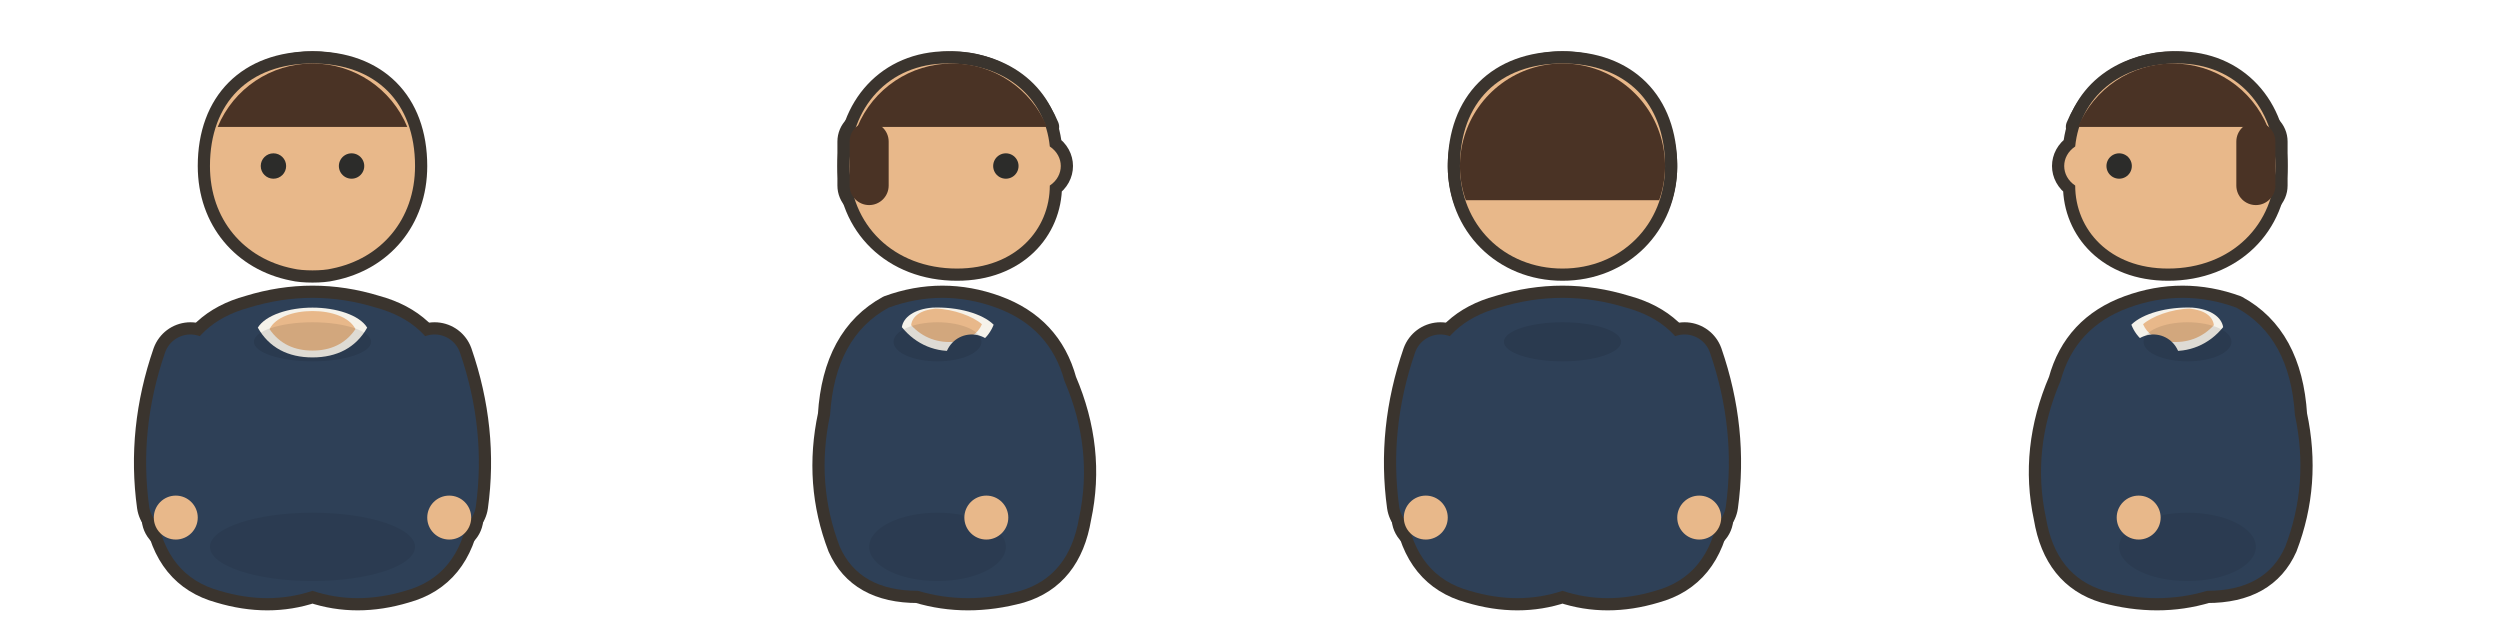
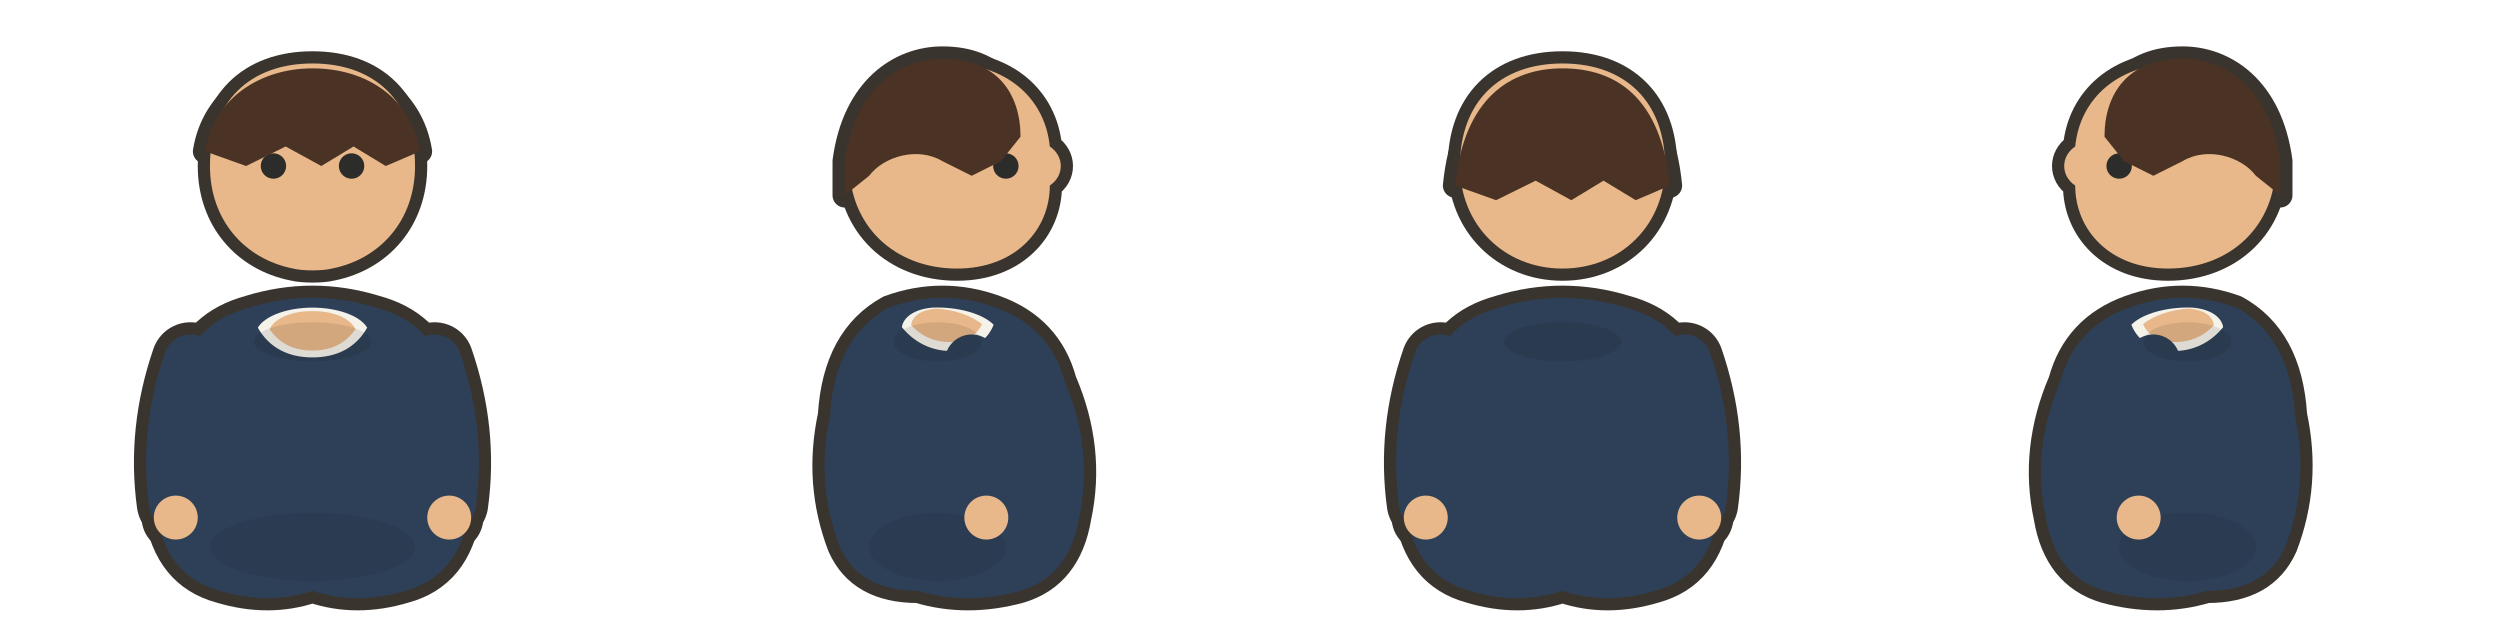
<svg xmlns="http://www.w3.org/2000/svg" viewBox="0 0 512 128" width="512" height="128">
  <g transform="translate(0 0)">
    <path d="M 48 113 a 16 4.5 0 1 0 32 0 a 16 4.5 0 1 0 -32 0 Z" fill="#000000" opacity="0.12" />
    <g transform="translate(0 5)">
      <g transform="translate(64 0) scale(1 1) translate(-64 0)">
        <g transform="translate(64 87)">
          <path d="M -13 -29 Q 0 -33 13 -29 Q 24 -26 27 -16 Q 35 -3 32 13 Q 30 26 19 29 Q 9 32 0 29 Q -9 32 -19 29 Q -30 26 -32 13 Q -35 -3 -27 -16 Q -24 -26 -13 -29 Z" fill="#3A342E" stroke="#3A342E" stroke-width="5" stroke-linejoin="round" stroke-linecap="round" />
        </g>
        <g transform="translate(64 87)">
          <path d="M -25 -18 Q -30 -3.5 -28 11" fill="none" stroke="#3A342E" stroke-width="16" stroke-linejoin="round" stroke-linecap="round" />
          <path d="M -32.5 14 a 4.5 4.5 0 1 0 9 0 a 4.5 4.5 0 1 0 -9 0 Z" fill="#3A342E" stroke="#3A342E" stroke-width="5" stroke-linejoin="round" stroke-linecap="round" />
          <path d="M 25 -18 Q 30 -3.5 28 11" fill="none" stroke="#3A342E" stroke-width="16" stroke-linejoin="round" stroke-linecap="round" />
          <path d="M 23.5 14 a 4.5 4.5 0 1 0 9 0 a 4.5 4.5 0 1 0 -9 0 Z" fill="#3A342E" stroke="#3A342E" stroke-width="5" stroke-linejoin="round" stroke-linecap="round" />
        </g>
      </g>
      <g transform="translate(64 58) scale(1) translate(-64 -58)">
        <g transform="translate(64 29)">
          <path d="M0-21C13-21 21-13 21 0 21 11 14 19 4 21 2 21.5-2 21.5-4 21-14 19-21 11-21 0-21-13-13-21 0-21Z" fill="#3A342E" stroke="#3A342E" stroke-width="5" stroke-linejoin="round" stroke-linecap="round" />
        </g>
        <g transform="translate(64 29)">
-           <path d="M -19.416 -8 A 21 21 0 0 1 19.416 -8 Z" fill="#3A342E" stroke="#3A342E" stroke-width="5" stroke-linejoin="round" stroke-linecap="round" />
+           <path d="M -22 -3 C -20.2 -14 -10.6 -20 0 -20 C 11 -20 20.2 -14 22 -3 L 15 0 L 8.4 -4 L 1.8 0 L -5.5 -4 L -13.6 0 Z" fill="#3A342E" stroke="#3A342E" stroke-width="5" stroke-linejoin="round" stroke-linecap="round" />
        </g>
      </g>
      <g transform="translate(64 0) scale(1 1) translate(-64 0)">
        <g transform="translate(64 87)">
          <path d="M -13 -29 Q 0 -33 13 -29 Q 24 -26 27 -16 Q 35 -3 32 13 Q 30 26 19 29 Q 9 32 0 29 Q -9 32 -19 29 Q -30 26 -32 13 Q -35 -3 -27 -16 Q -24 -26 -13 -29 Z" fill="#2E4057" />
          <path d="M -21 20 a 21 7 0 1 0 42 0 a 21 7 0 1 0 -42 0 Z" fill="#00000012" />
        </g>
        <g transform="translate(64 87)">
          <path d="M0-29C-4.8-29-9.6-27.5-11.2-24.9-8.9-20.8-5-18.8 0-18.8 5-18.8 8.9-20.8 11.2-24.9 9.6-27.5 4.8-29 0-29Z" fill="#F5F2EA" />
          <path d="M0-28.3C-4-28.3-7.6-27-8.8-24.6-6.7-21.5-3.6-20.2 0-20.2 3.6-20.2 6.7-21.5 8.8-24.6 7.6-27 4-28.3 0-28.3Z" fill="#E8B88A" />
        </g>
        <g transform="translate(64 87)">
          <path d="M -25 -18 Q -30 -3.5 -28 11" fill="none" stroke="#2E4057" stroke-width="11" stroke-linecap="round" stroke-linejoin="round" />
          <path d="M -32.5 14 a 4.5 4.5 0 1 0 9 0 a 4.5 4.5 0 1 0 -9 0 Z" fill="#E8B88A" />
          <path d="M 25 -18 Q 30 -3.5 28 11" fill="none" stroke="#2E4057" stroke-width="11" stroke-linecap="round" stroke-linejoin="round" />
          <path d="M 23.5 14 a 4.5 4.5 0 1 0 9 0 a 4.5 4.5 0 1 0 -9 0 Z" fill="#E8B88A" />
        </g>
        <g transform="translate(64 87)">
          <path d="M -12 -22 a 12 4 0 1 0 24 0 a 12 4 0 1 0 -24 0 Z" fill="#00000018" />
        </g>
      </g>
      <g transform="translate(64 58) scale(1) translate(-64 -58)">
        <g transform="translate(64 29)">
          <path d="M0-21C13-21 21-13 21 0 21 11 14 19 4 21 2 21.5-2 21.5-4 21-14 19-21 11-21 0-21-13-13-21 0-21Z" fill="#E8B88A" />
          <path d="M-10.6 0C-10.6 1.436-9.436 2.6-8 2.6-6.564 2.6-5.4 1.436-5.4 0-5.4-1.436-6.564-2.6-8-2.6-9.436-2.6-10.6-1.436-10.6 0Z" fill="#2C2C2A" />
          <path d="M5.4 0C5.4 0.929 5.896 1.787 6.7 2.252 7.504 2.716 8.496 2.716 9.3 2.252 10.104 1.787 10.6 0.929 10.6 0 10.6-0.929 10.104-1.787 9.3-2.252 8.496-2.716 7.504-2.716 6.7-2.252 5.896-1.787 5.4-0.929 5.4 0Z" fill="#2C2C2A" />
        </g>
        <g transform="translate(64 29)">
-           <path d="M -19.416 -8 A 21 21 0 0 1 19.416 -8 Z" fill="#4A3325" />
+           <path d="M -22 -3 C -20.2 -14 -10.6 -20 0 -20 C 11 -20 20.2 -14 22 -3 L 15 0 L 8.4 -4 L 1.8 0 L -5.5 -4 L -13.6 0 Z" fill="#4A3325" />
        </g>
      </g>
    </g>
  </g>
  <g transform="translate(128 0)">
    <path d="M 48 113 a 16 4.5 0 1 0 32 0 a 16 4.5 0 1 0 -32 0 Z" fill="#000000" opacity="0.12" />
    <g transform="translate(0 5)">
      <g transform="translate(64 0) scale(1 1) translate(-64 0)">
        <g transform="translate(64 87)">
          <path d="M -10 -29 Q 1 -33 12 -29 Q 23 -25 26 -14 Q 32 0 29 14 Q 27 26 17 29 Q 6 32 -4 29 Q -16 29 -20 20 Q -25 7 -22 -7 Q -21 -23 -10 -29 Z" fill="#3A342E" stroke="#3A342E" stroke-width="5" stroke-linejoin="round" stroke-linecap="round" />
        </g>
        <g transform="translate(64 87)">
          <path d="M 7 -18 Q 11 -3.5 10 11" fill="none" stroke="#3A342E" stroke-width="16" stroke-linejoin="round" stroke-linecap="round" />
          <path d="M 5.5 14 a 4.5 4.5 0 1 0 9 0 a 4.5 4.5 0 1 0 -9 0 Z" fill="#3A342E" stroke="#3A342E" stroke-width="5" stroke-linejoin="round" stroke-linecap="round" />
        </g>
      </g>
      <g transform="translate(64 58) scale(1) translate(-64 -58)">
        <g transform="translate(67 29)">
          <path d="M-1-21C11-21 19-14 20-4 23-2 23 2 20 4 20 13 13 21 1 21-12 21-21 12-21 0-21-12-13-21-1-21Z" fill="#3A342E" stroke="#3A342E" stroke-width="5" stroke-linejoin="round" stroke-linecap="round" />
        </g>
        <g transform="translate(67 29)">
-           <path d="M -19.416 -8 A 21 21 0 0 1 19.416 -8 Z" fill="#3A342E" stroke="#3A342E" stroke-width="5" stroke-linejoin="round" stroke-linecap="round" />
-           <path d="M -17 -9 h 0 a 4 4 0 0 1 4 4 v 9 a 4 4 0 0 1 -4 4 h 0 a 4 4 0 0 1 -4 -4 v -9 a 4 4 0 0 1 4 -4 Z" fill="#3A342E" stroke="#3A342E" stroke-width="5" stroke-linejoin="round" stroke-linecap="round" />
+           <path d="M -22 -1 C -20 -16 -10.6 -22 -2 -22 C 9 -22 14 -15 14 -6 L 10 -1 L 4 2 L -2 -1 C -7 -4 -14 -2 -17 2 L -22 6 Z" fill="#3A342E" stroke="#3A342E" stroke-width="5" stroke-linejoin="round" stroke-linecap="round" />
        </g>
      </g>
      <g transform="translate(64 0) scale(1 1) translate(-64 0)">
        <g transform="translate(64 87)">
          <path d="M -10 -29 Q 1 -33 12 -29 Q 23 -25 26 -14 Q 32 0 29 14 Q 27 26 17 29 Q 6 32 -4 29 Q -16 29 -20 20 Q -25 7 -22 -7 Q -21 -23 -10 -29 Z" fill="#2E4057" />
          <path d="M -14 20 a 14 7 0 1 0 28 0 a 14 7 0 1 0 -28 0 Z" fill="#00000012" />
        </g>
        <g transform="translate(64 87)">
          <path d="M-1-29C-4.8-28.7-7-27-7.3-25-4.4-21.4-0.2-19.7 4.2-20.2 8-20.7 10.4-22.7 11.5-25.5 9.2-27.8 4.1-29.2-1-29Z" fill="#F5F2EA" />
          <path d="M-0.4-28.8C-3.5-28.5-5.2-27.2-5.4-25.4-3-22.8 0.1-21.7 3.6-22 6.4-22.3 8.3-23.7 9.1-25.6 7.3-27.2 3.3-28.7-0.4-28.8Z" fill="#E8B88A" />
        </g>
        <g transform="translate(64 87)">
          <path d="M 7 -18 Q 11 -3.5 10 11" fill="none" stroke="#2E4057" stroke-width="11" stroke-linecap="round" stroke-linejoin="round" />
          <path d="M 5.5 14 a 4.5 4.5 0 1 0 9 0 a 4.5 4.5 0 1 0 -9 0 Z" fill="#E8B88A" />
        </g>
        <g transform="translate(64 87)">
          <path d="M -9 -22 a 9 4 0 1 0 18 0 a 9 4 0 1 0 -18 0 Z" fill="#00000018" />
        </g>
      </g>
      <g transform="translate(64 58) scale(1) translate(-64 -58)">
        <g transform="translate(67 29)">
          <path d="M-1-21C11-21 19-14 20-4 23-2 23 2 20 4 20 13 13 21 1 21-12 21-21 12-21 0-21-12-13-21-1-21Z" fill="#E8B88A" />
          <path d="M8.4 0C8.4 0.929 8.896 1.787 9.7 2.252 10.504 2.716 11.496 2.716 12.3 2.252 13.104 1.787 13.6 0.929 13.6 0 13.6-0.929 13.104-1.787 12.3-2.252 11.496-2.716 10.504-2.716 9.7-2.252 8.896-1.787 8.4-0.929 8.4 0Z" fill="#2C2C2A" />
        </g>
        <g transform="translate(67 29)">
-           <path d="M -19.416 -8 A 21 21 0 0 1 19.416 -8 Z" fill="#4A3325" />
-           <path d="M -17 -9 h 0 a 4 4 0 0 1 4 4 v 9 a 4 4 0 0 1 -4 4 h 0 a 4 4 0 0 1 -4 -4 v -9 a 4 4 0 0 1 4 -4 Z" fill="#4A3325" />
+           <path d="M -22 -1 C -20 -16 -10.6 -22 -2 -22 C 9 -22 14 -15 14 -6 L 10 -1 L 4 2 L -2 -1 C -7 -4 -14 -2 -17 2 L -22 6 Z" fill="#4A3325" />
        </g>
      </g>
    </g>
  </g>
  <g transform="translate(256 0)">
    <path d="M 48 113 a 16 4.5 0 1 0 32 0 a 16 4.5 0 1 0 -32 0 Z" fill="#000000" opacity="0.12" />
    <g transform="translate(0 5)">
      <g transform="translate(64 0) scale(1 1) translate(-64 0)">
        <g transform="translate(64 87)">
          <path d="M -13 -29 Q 0 -33 13 -29 Q 24 -26 27 -16 Q 35 -3 32 13 Q 30 26 19 29 Q 9 32 0 29 Q -9 32 -19 29 Q -30 26 -32 13 Q -35 -3 -27 -16 Q -24 -26 -13 -29 Z" fill="#3A342E" stroke="#3A342E" stroke-width="5" stroke-linejoin="round" stroke-linecap="round" />
        </g>
        <g transform="translate(64 87)">
          <path d="M -25 -18 Q -30 -3.5 -28 11" fill="none" stroke="#3A342E" stroke-width="16" stroke-linejoin="round" stroke-linecap="round" />
          <path d="M -32.5 14 a 4.5 4.5 0 1 0 9 0 a 4.5 4.5 0 1 0 -9 0 Z" fill="#3A342E" stroke="#3A342E" stroke-width="5" stroke-linejoin="round" stroke-linecap="round" />
          <path d="M 25 -18 Q 30 -3.5 28 11" fill="none" stroke="#3A342E" stroke-width="16" stroke-linejoin="round" stroke-linecap="round" />
          <path d="M 23.5 14 a 4.5 4.5 0 1 0 9 0 a 4.5 4.5 0 1 0 -9 0 Z" fill="#3A342E" stroke="#3A342E" stroke-width="5" stroke-linejoin="round" stroke-linecap="round" />
        </g>
      </g>
      <g transform="translate(64 58) scale(1) translate(-64 -58)">
        <g transform="translate(64 29)">
          <path d="M0-21C13-21 21-13 21 0 21 12 12 21 0 21-12 21-21 12-21 0-21-13-13-21 0-21Z" fill="#3A342E" stroke="#3A342E" stroke-width="5" stroke-linejoin="round" stroke-linecap="round" />
        </g>
        <g transform="translate(64 29)">
-           <path d="M -19.799 7 A 21 21 0 1 1 19.799 7 Z" fill="#3A342E" stroke="#3A342E" stroke-width="5" stroke-linejoin="round" stroke-linecap="round" />
+           <path d="M -22 4 C -20.2 -14 -10.6 -20 0 -20 C 11 -20 20.2 -14 22 4 L 15 7 L 8.4 3 L 1.8 7 L -5.5 3 L -13.6 7 Z" fill="#3A342E" stroke="#3A342E" stroke-width="5" stroke-linejoin="round" stroke-linecap="round" />
        </g>
      </g>
      <g transform="translate(64 0) scale(1 1) translate(-64 0)">
        <g transform="translate(64 87)">
          <path d="M -13 -29 Q 0 -33 13 -29 Q 24 -26 27 -16 Q 35 -3 32 13 Q 30 26 19 29 Q 9 32 0 29 Q -9 32 -19 29 Q -30 26 -32 13 Q -35 -3 -27 -16 Q -24 -26 -13 -29 Z" fill="#2E4057" />
        </g>
        <g transform="translate(64 87)">
          <path d="M -25 -18 Q -30 -3.5 -28 11" fill="none" stroke="#2E4057" stroke-width="11" stroke-linecap="round" stroke-linejoin="round" />
          <path d="M -32.5 14 a 4.5 4.5 0 1 0 9 0 a 4.5 4.5 0 1 0 -9 0 Z" fill="#E8B88A" />
          <path d="M 25 -18 Q 30 -3.5 28 11" fill="none" stroke="#2E4057" stroke-width="11" stroke-linecap="round" stroke-linejoin="round" />
          <path d="M 23.5 14 a 4.5 4.5 0 1 0 9 0 a 4.5 4.5 0 1 0 -9 0 Z" fill="#E8B88A" />
        </g>
        <g transform="translate(64 87)">
          <path d="M -12 -22 a 12 4 0 1 0 24 0 a 12 4 0 1 0 -24 0 Z" fill="#00000018" />
        </g>
      </g>
      <g transform="translate(64 58) scale(1) translate(-64 -58)">
        <g transform="translate(64 29)">
          <path d="M0-21C13-21 21-13 21 0 21 12 12 21 0 21-12 21-21 12-21 0-21-13-13-21 0-21Z" fill="#E8B88A" />
        </g>
        <g transform="translate(64 29)">
-           <path d="M -19.799 7 A 21 21 0 1 1 19.799 7 Z" fill="#4A3325" />
+           <path d="M -22 4 C -20.2 -14 -10.6 -20 0 -20 C 11 -20 20.2 -14 22 4 L 15 7 L 8.4 3 L 1.8 7 L -5.5 3 L -13.6 7 Z" fill="#4A3325" />
        </g>
      </g>
    </g>
  </g>
  <g transform="translate(384 0)">
    <path d="M 48 113 a 16 4.5 0 1 0 32 0 a 16 4.5 0 1 0 -32 0 Z" fill="#000000" opacity="0.12" />
    <g transform="translate(0 5)">
      <g transform="translate(128 0) scale(-1 1)">
        <g transform="translate(64 0) scale(1 1) translate(-64 0)">
          <g transform="translate(64 87)">
            <path d="M -10 -29 Q 1 -33 12 -29 Q 23 -25 26 -14 Q 32 0 29 14 Q 27 26 17 29 Q 6 32 -4 29 Q -16 29 -20 20 Q -25 7 -22 -7 Q -21 -23 -10 -29 Z" fill="#3A342E" stroke="#3A342E" stroke-width="5" stroke-linejoin="round" stroke-linecap="round" />
          </g>
          <g transform="translate(64 87)">
            <path d="M 7 -18 Q 11 -3.5 10 11" fill="none" stroke="#3A342E" stroke-width="16" stroke-linejoin="round" stroke-linecap="round" />
            <path d="M 5.5 14 a 4.5 4.5 0 1 0 9 0 a 4.5 4.5 0 1 0 -9 0 Z" fill="#3A342E" stroke="#3A342E" stroke-width="5" stroke-linejoin="round" stroke-linecap="round" />
          </g>
        </g>
        <g transform="translate(64 58) scale(1) translate(-64 -58)">
          <g transform="translate(67 29)">
            <path d="M-1-21C11-21 19-14 20-4 23-2 23 2 20 4 20 13 13 21 1 21-12 21-21 12-21 0-21-12-13-21-1-21Z" fill="#3A342E" stroke="#3A342E" stroke-width="5" stroke-linejoin="round" stroke-linecap="round" />
          </g>
          <g transform="translate(67 29)">
-             <path d="M -19.416 -8 A 21 21 0 0 1 19.416 -8 Z" fill="#3A342E" stroke="#3A342E" stroke-width="5" stroke-linejoin="round" stroke-linecap="round" />
-             <path d="M -17 -9 h 0 a 4 4 0 0 1 4 4 v 9 a 4 4 0 0 1 -4 4 h 0 a 4 4 0 0 1 -4 -4 v -9 a 4 4 0 0 1 4 -4 Z" fill="#3A342E" stroke="#3A342E" stroke-width="5" stroke-linejoin="round" stroke-linecap="round" />
+             <path d="M -22 -1 C -20 -16 -10.6 -22 -2 -22 C 9 -22 14 -15 14 -6 L 10 -1 L 4 2 L -2 -1 C -7 -4 -14 -2 -17 2 L -22 6 Z" fill="#3A342E" stroke="#3A342E" stroke-width="5" stroke-linejoin="round" stroke-linecap="round" />
          </g>
        </g>
        <g transform="translate(64 0) scale(1 1) translate(-64 0)">
          <g transform="translate(64 87)">
            <path d="M -10 -29 Q 1 -33 12 -29 Q 23 -25 26 -14 Q 32 0 29 14 Q 27 26 17 29 Q 6 32 -4 29 Q -16 29 -20 20 Q -25 7 -22 -7 Q -21 -23 -10 -29 Z" fill="#2E4057" />
            <path d="M -14 20 a 14 7 0 1 0 28 0 a 14 7 0 1 0 -28 0 Z" fill="#00000012" />
          </g>
          <g transform="translate(64 87)">
            <path d="M-1-29C-4.8-28.7-7-27-7.3-25-4.4-21.4-0.2-19.7 4.2-20.2 8-20.7 10.4-22.7 11.5-25.5 9.2-27.8 4.1-29.2-1-29Z" fill="#F5F2EA" />
            <path d="M-0.4-28.8C-3.5-28.5-5.2-27.2-5.4-25.4-3-22.8 0.1-21.7 3.6-22 6.4-22.3 8.3-23.7 9.1-25.6 7.3-27.2 3.3-28.7-0.4-28.8Z" fill="#E8B88A" />
          </g>
          <g transform="translate(64 87)">
            <path d="M 7 -18 Q 11 -3.5 10 11" fill="none" stroke="#2E4057" stroke-width="11" stroke-linecap="round" stroke-linejoin="round" />
            <path d="M 5.5 14 a 4.5 4.5 0 1 0 9 0 a 4.5 4.5 0 1 0 -9 0 Z" fill="#E8B88A" />
          </g>
          <g transform="translate(64 87)">
            <path d="M -9 -22 a 9 4 0 1 0 18 0 a 9 4 0 1 0 -18 0 Z" fill="#00000018" />
          </g>
        </g>
        <g transform="translate(64 58) scale(1) translate(-64 -58)">
          <g transform="translate(67 29)">
            <path d="M-1-21C11-21 19-14 20-4 23-2 23 2 20 4 20 13 13 21 1 21-12 21-21 12-21 0-21-12-13-21-1-21Z" fill="#E8B88A" />
            <path d="M8.4 0C8.4 0.929 8.896 1.787 9.7 2.252 10.504 2.716 11.496 2.716 12.3 2.252 13.104 1.787 13.6 0.929 13.6 0 13.6-0.929 13.104-1.787 12.3-2.252 11.496-2.716 10.504-2.716 9.7-2.252 8.896-1.787 8.4-0.929 8.4 0Z" fill="#2C2C2A" />
          </g>
          <g transform="translate(67 29)">
-             <path d="M -19.416 -8 A 21 21 0 0 1 19.416 -8 Z" fill="#4A3325" />
-             <path d="M -17 -9 h 0 a 4 4 0 0 1 4 4 v 9 a 4 4 0 0 1 -4 4 h 0 a 4 4 0 0 1 -4 -4 v -9 a 4 4 0 0 1 4 -4 Z" fill="#4A3325" />
+             <path d="M -22 -1 C -20 -16 -10.6 -22 -2 -22 C 9 -22 14 -15 14 -6 L 10 -1 L 4 2 L -2 -1 C -7 -4 -14 -2 -17 2 L -22 6 Z" fill="#4A3325" />
          </g>
        </g>
      </g>
    </g>
  </g>
</svg>
